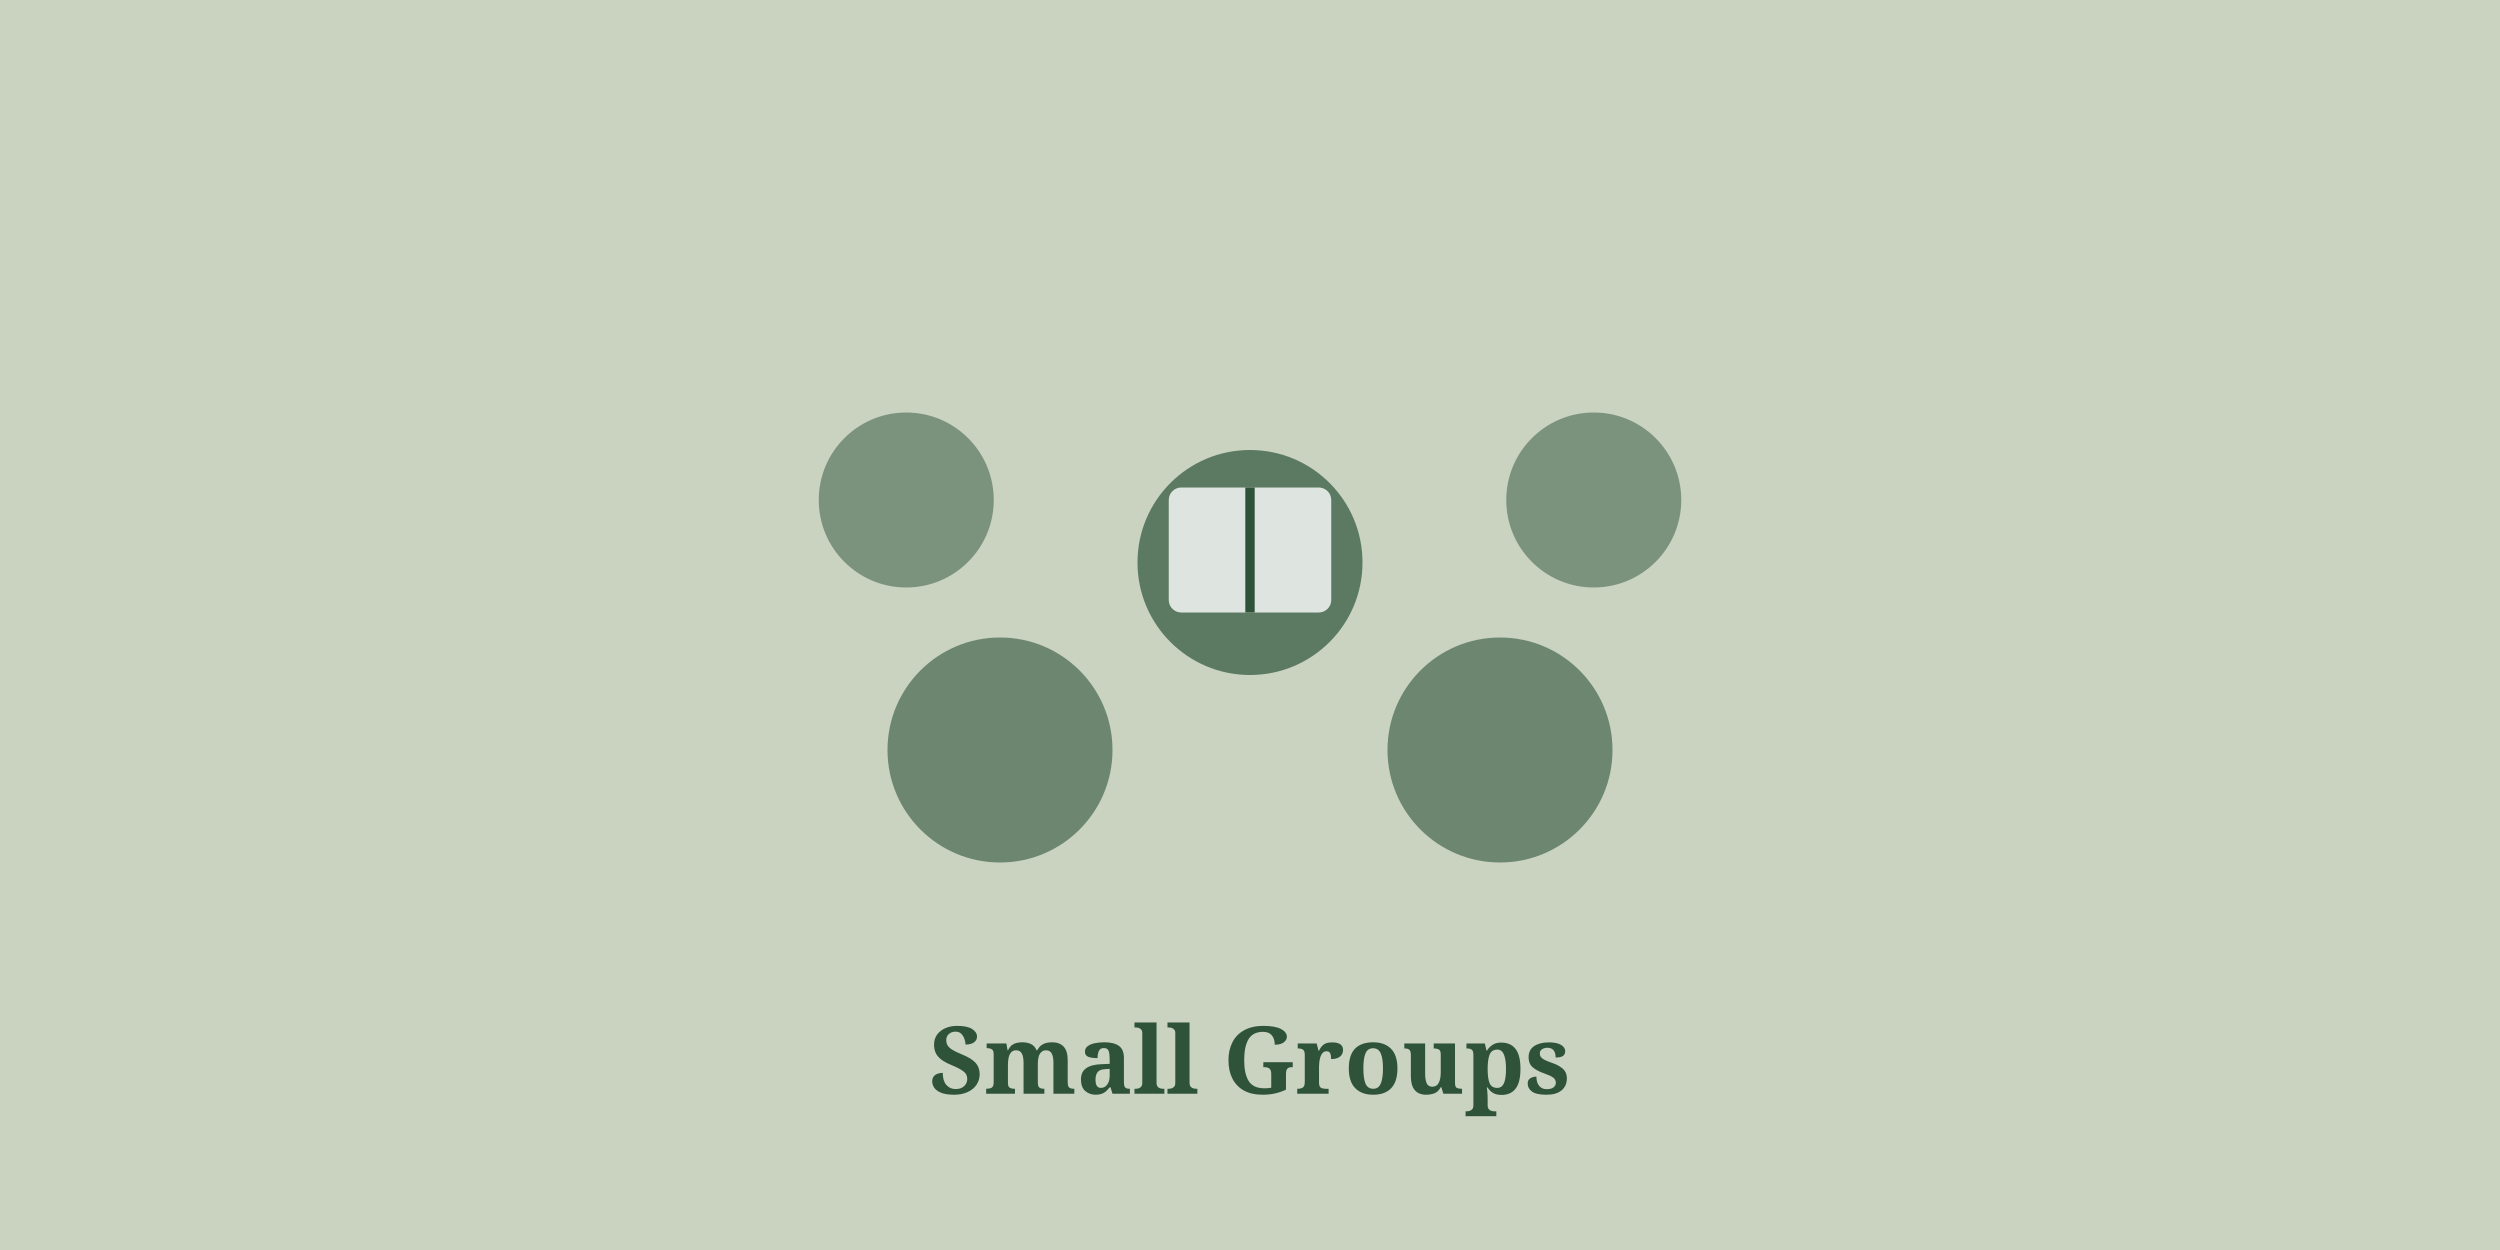
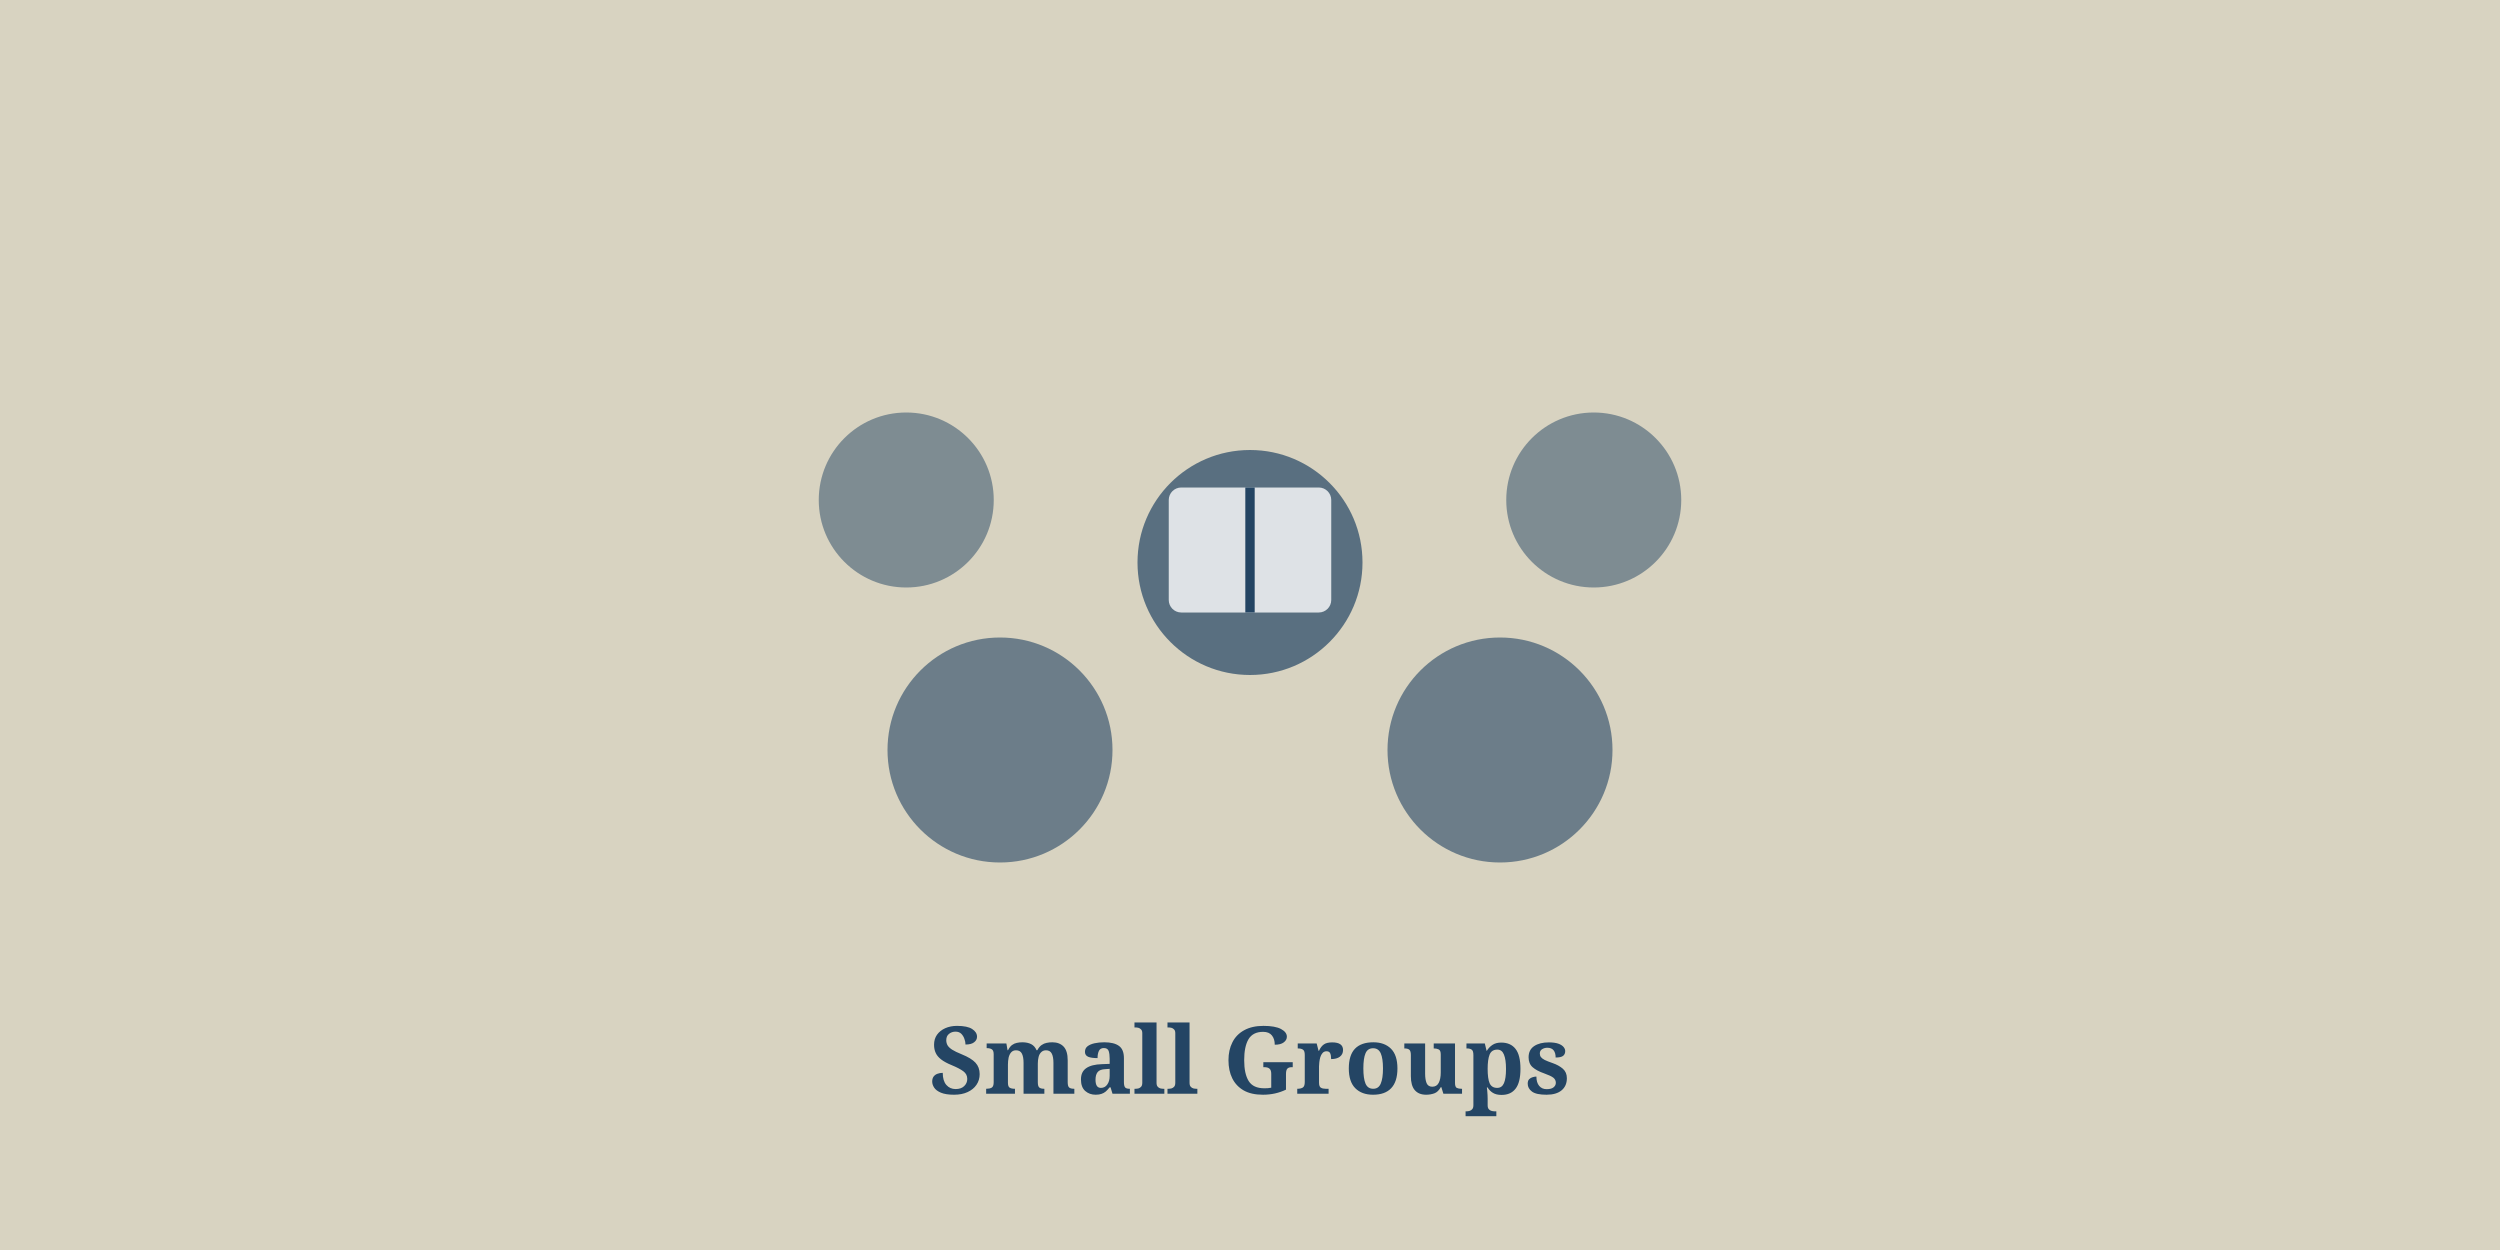
<svg xmlns="http://www.w3.org/2000/svg" viewBox="0 0 400 200" role="img" aria-label="Small Groups">
-   <rect width="400" height="200" fill="#c9d3c0" />
-   <circle cx="200" cy="90" r="18" fill="#2E5339" opacity="0.7" />
-   <circle cx="160" cy="120" r="18" fill="#2E5339" opacity="0.6" />
-   <circle cx="240" cy="120" r="18" fill="#2E5339" opacity="0.6" />
-   <circle cx="145" cy="80" r="14" fill="#2E5339" opacity="0.5" />
-   <circle cx="255" cy="80" r="14" fill="#2E5339" opacity="0.5" />
+   <rect width="400" height="200" fill="#D8D3C1" />
+   <circle cx="200" cy="90" r="18" fill="#244564" opacity="0.7" />
+   <circle cx="160" cy="120" r="18" fill="#244564" opacity="0.6" />
+   <circle cx="240" cy="120" r="18" fill="#244564" opacity="0.6" />
+   <circle cx="145" cy="80" r="14" fill="#244564" opacity="0.5" />
+   <circle cx="255" cy="80" r="14" fill="#244564" opacity="0.5" />
  <rect x="187" y="78" width="26" height="20" rx="2" fill="white" opacity="0.8" />
-   <line x1="200" y1="78" x2="200" y2="98" stroke="#2E5339" stroke-width="1.5" />
-   <text x="200" y="175" font-family="Georgia, serif" font-size="15" fill="#2E5339" text-anchor="middle" font-weight="bold">Small Groups</text>
+   <line x1="200" y1="78" x2="200" y2="98" stroke="#244564" stroke-width="1.5" />
+   <text x="200" y="175" font-family="Georgia, serif" font-size="15" fill="#244564" text-anchor="middle" font-weight="bold">Small Groups</text>
</svg>
